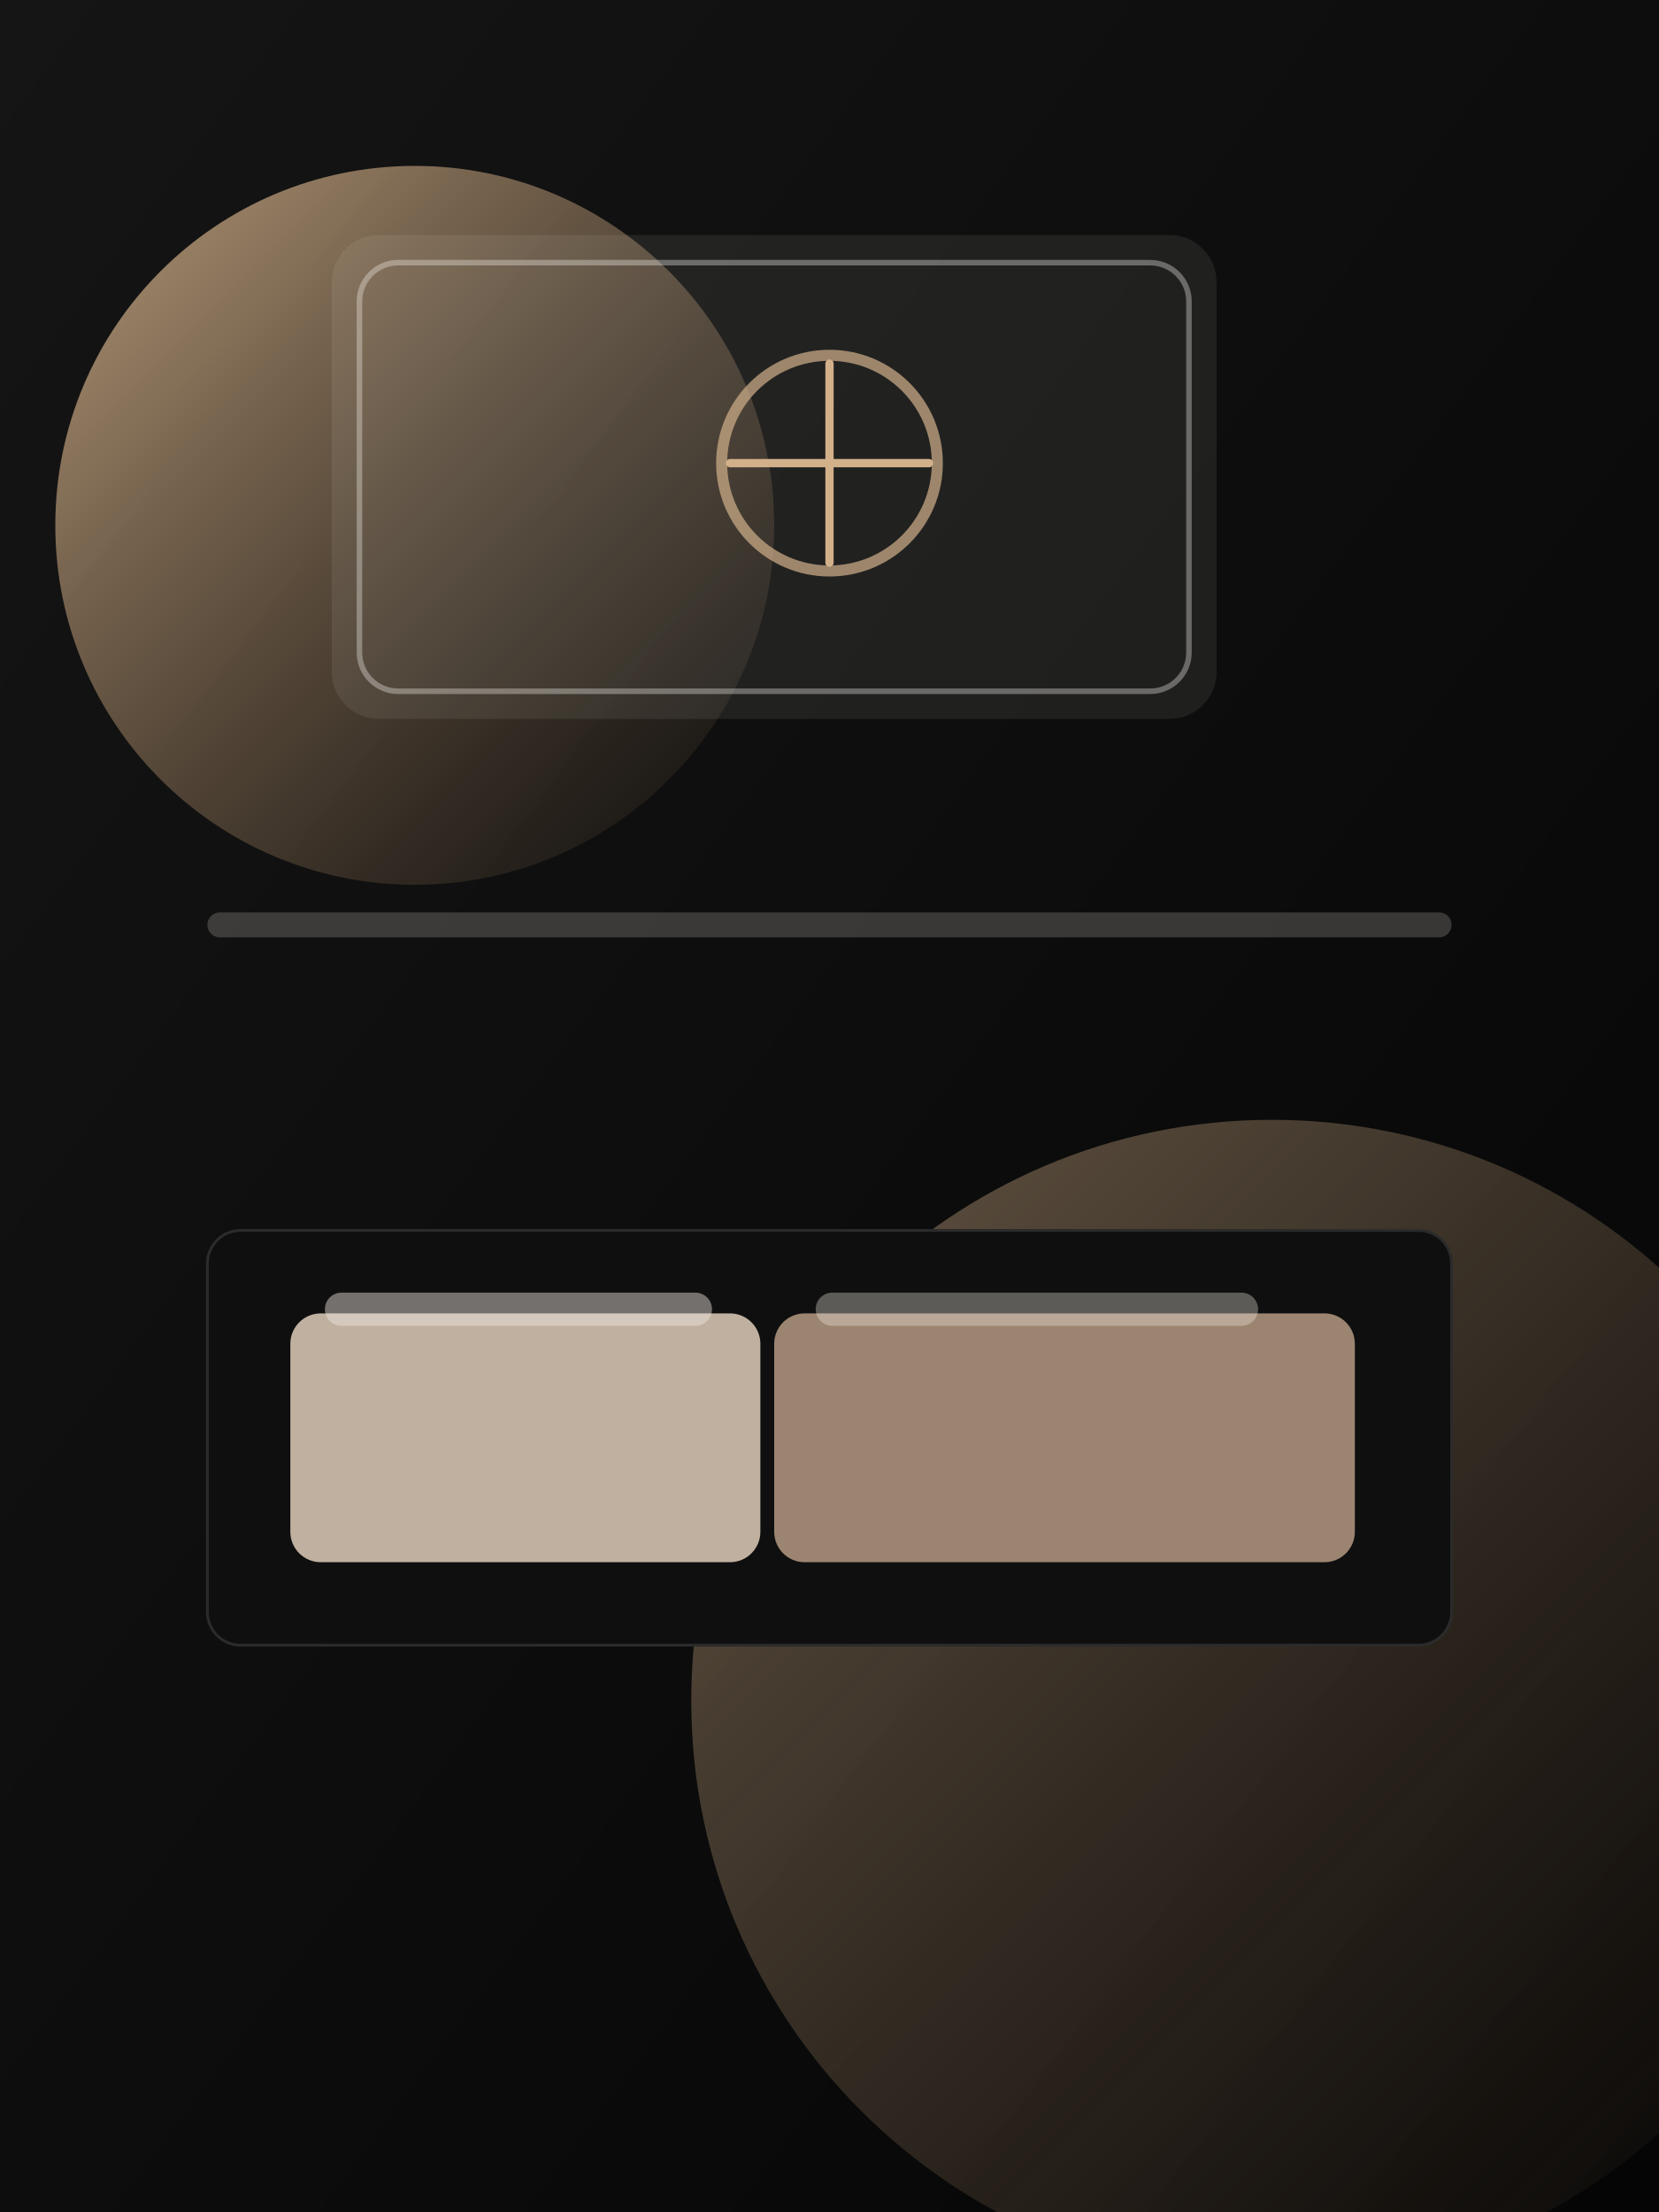
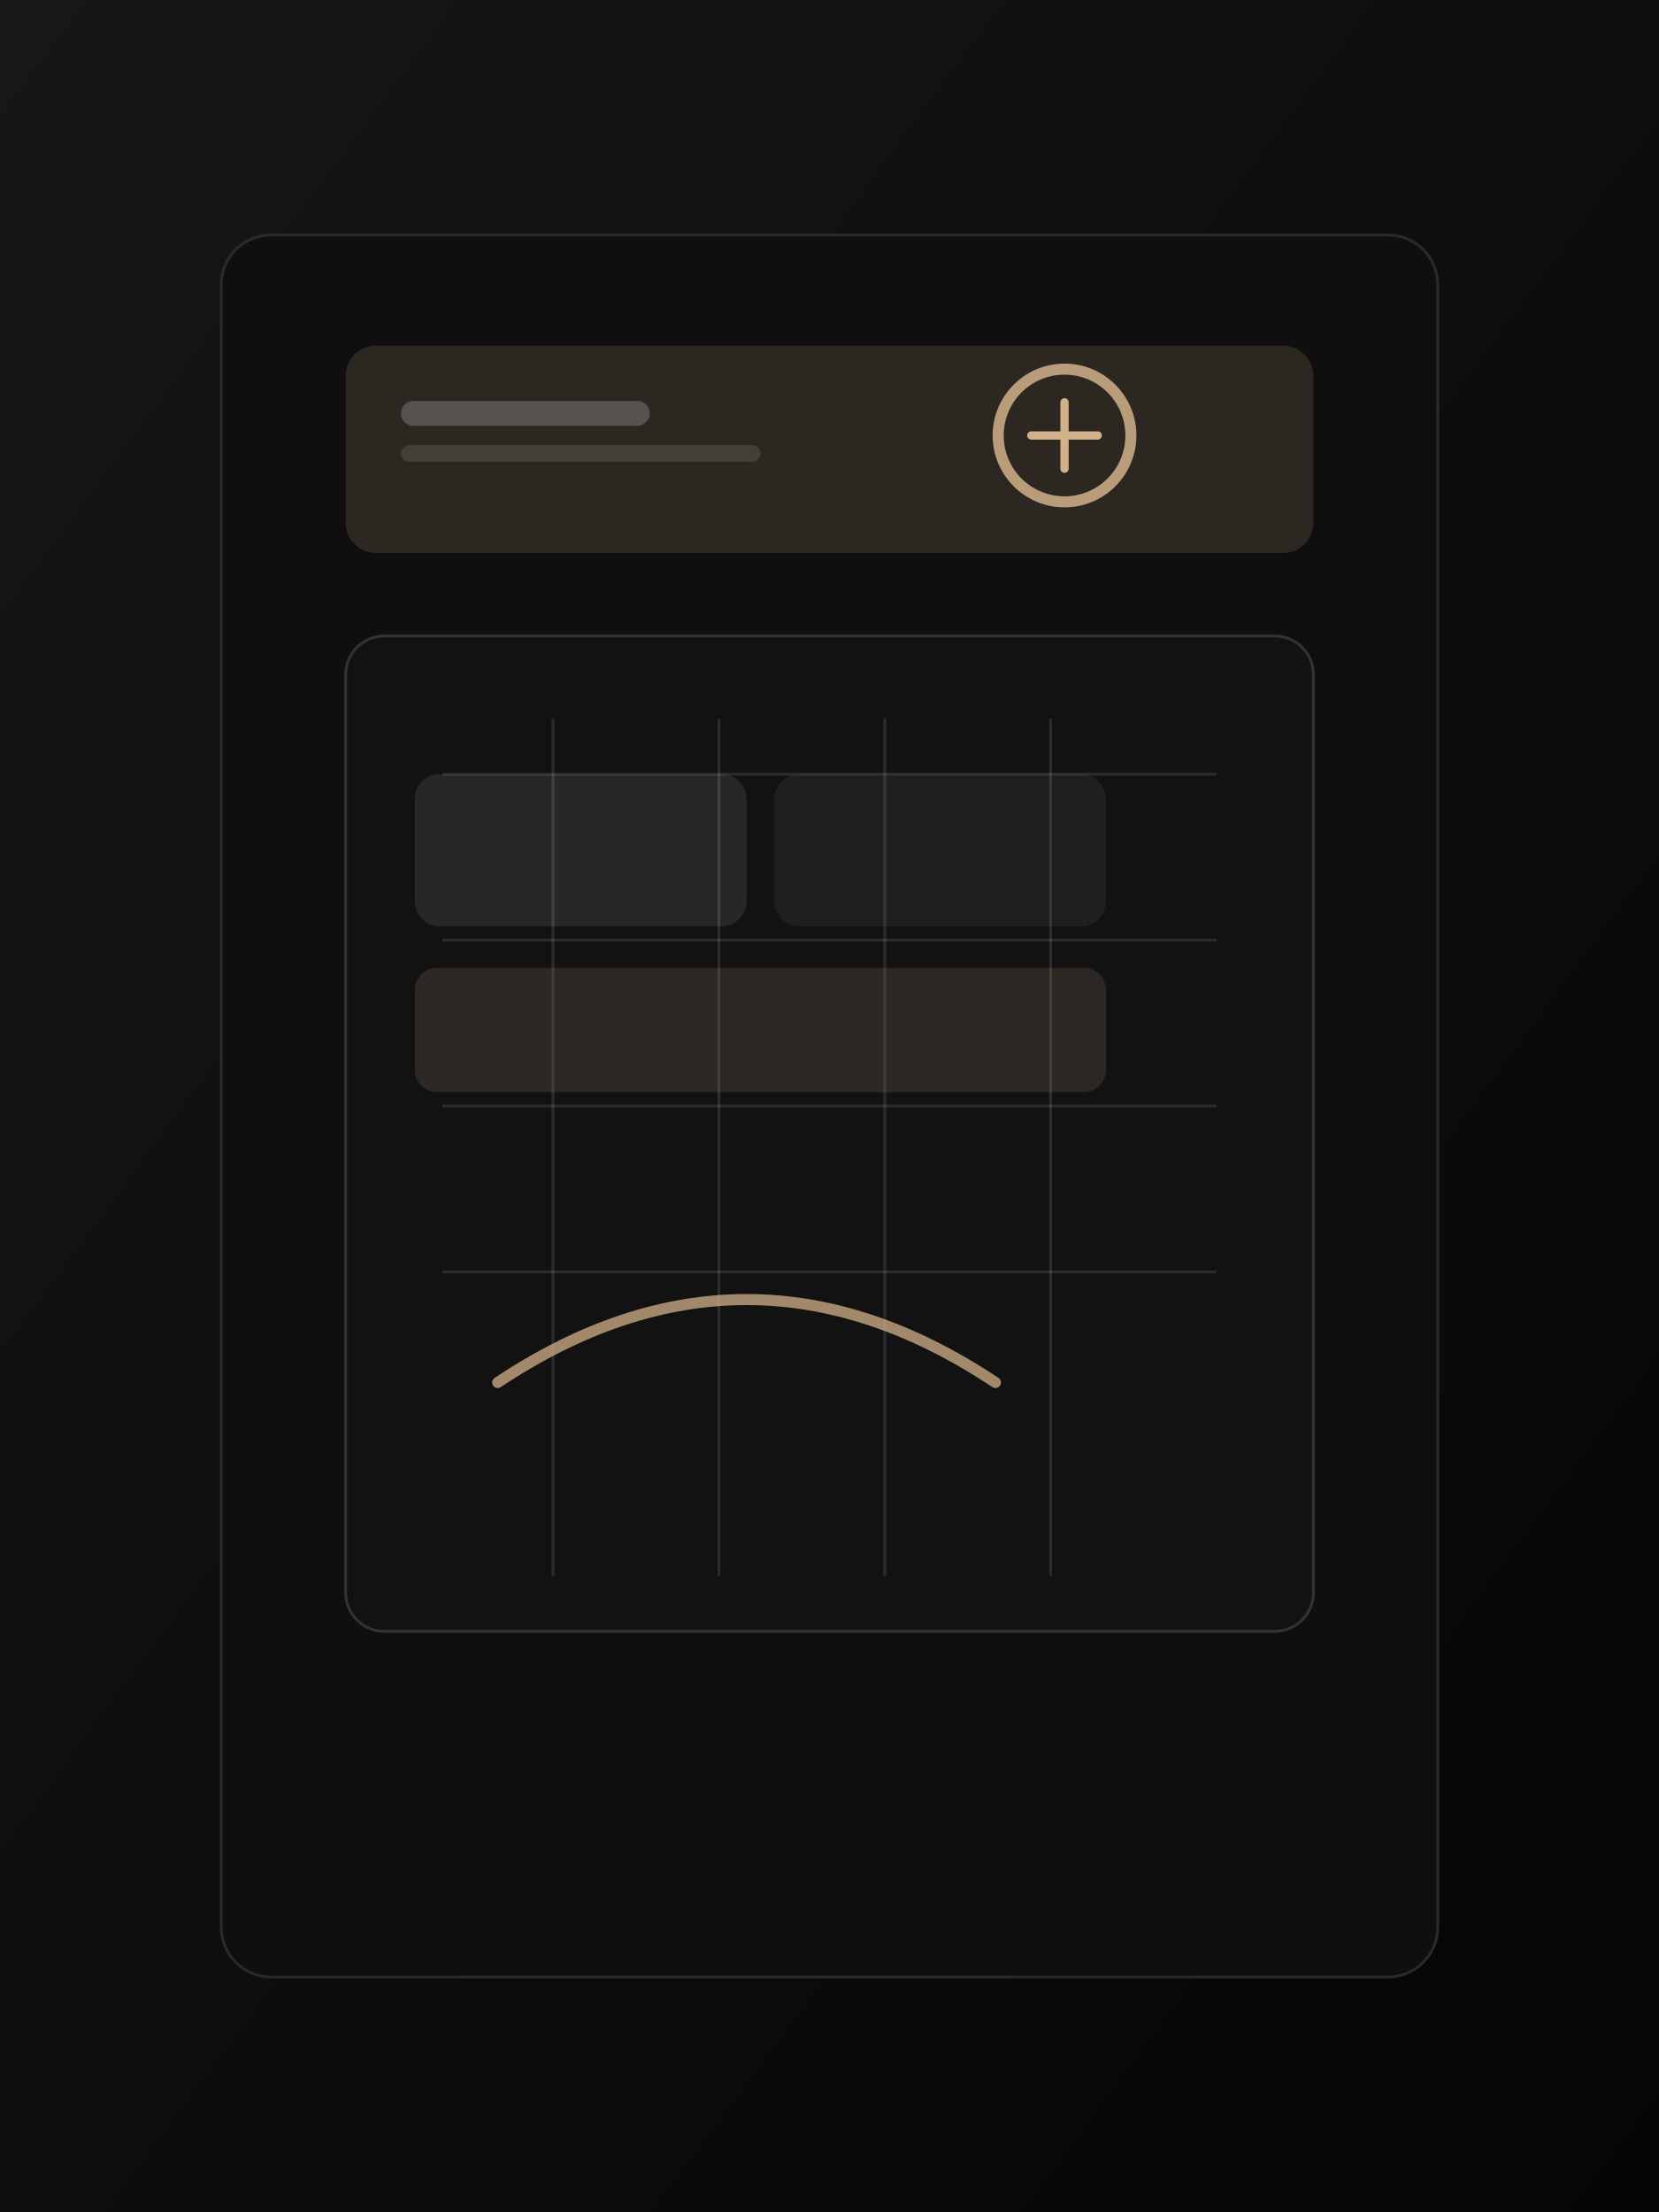
<svg xmlns="http://www.w3.org/2000/svg" viewBox="0 0 1200 1600">
  <defs>
    <linearGradient id="bg" x1="0" x2="1" y1="0" y2="1">
-       <stop offset="0%" stop-color="#151515" />
+       <stop offset="0%" stop-color="#171717" />
      <stop offset="100%" stop-color="#050505" />
-     </linearGradient>
-     <linearGradient id="glow" x1="0" x2="1" y1="0" y2="1">
-       <stop offset="0%" stop-color="#d1b08a" stop-opacity="0.85" />
-       <stop offset="100%" stop-color="#8a6b4c" stop-opacity="0" />
    </linearGradient>
  </defs>
  <rect width="1200" height="1600" fill="url(#bg)" />
-   <circle cx="300" cy="380" r="260" fill="url(#glow)" />
-   <circle cx="920" cy="1230" r="420" fill="url(#glow)" opacity="0.55" />
-   <rect x="150" y="890" width="900" height="300" rx="24" fill="#0f0f0f" stroke="#2b2b2b" stroke-width="2" />
-   <rect x="210" y="950" width="340" height="180" rx="22" fill="#c8b8a7" opacity="0.95" />
-   <rect x="560" y="950" width="420" height="180" rx="22" fill="#b59a81" opacity="0.85" />
-   <rect x="235" y="935" width="280" height="24" rx="12" fill="#efe7df" opacity="0.45" />
-   <rect x="590" y="935" width="320" height="24" rx="12" fill="#efe7df" opacity="0.35" />
-   <rect x="150" y="660" width="900" height="18" rx="9" fill="#efe7df" opacity="0.2" />
-   <rect x="240" y="170" width="640" height="350" rx="34" fill="#f3efe9" opacity="0.08" />
-   <rect x="260" y="190" width="600" height="310" rx="28" fill="none" stroke="#f7f3ee" stroke-opacity="0.35" stroke-width="4" />
-   <circle cx="600" cy="335" r="78" fill="none" stroke="#d1b08a" stroke-width="8" opacity="0.7" />
-   <path d="M528 335h144" stroke="#d1b08a" stroke-width="6" stroke-linecap="round" />
-   <path d="M600 263v144" stroke="#d1b08a" stroke-width="6" stroke-linecap="round" />
+   <rect x="160" y="170" width="880" height="1260" rx="36" fill="#0f0f0f" stroke="#2a2a2a" stroke-width="2" />
+   <rect x="250" y="250" width="700" height="150" rx="22" fill="#c7a57f" opacity="0.16" />
+   <rect x="290" y="290" width="180" height="18" rx="9" fill="#f3efe9" opacity="0.22" />
+   <rect x="290" y="322" width="260" height="12" rx="6" fill="#f3efe9" opacity="0.12" />
+   <circle cx="770" cy="315" r="48" fill="none" stroke="#d1b08a" stroke-width="8" opacity="0.85" />
+   <path d="M746 315h48M770 291v48" stroke="#d1b08a" stroke-width="6" stroke-linecap="round" />
+   <rect x="250" y="460" width="700" height="720" rx="28" fill="#121212" stroke="#333" stroke-width="2" />
+   <g fill="none" stroke="#f3efe9" stroke-opacity="0.12" stroke-width="2">
+     <path d="M320 560h560M320 680h560M320 800h560M320 920h560" />
+     <path d="M400 520v620M520 520v620M640 520v620M760 520v620" />
+   </g>
+   <rect x="300" y="560" width="240" height="110" rx="18" fill="#f3efe9" opacity="0.1" />
+   <rect x="560" y="560" width="240" height="110" rx="18" fill="#f3efe9" opacity="0.06" />
+   <rect x="300" y="700" width="500" height="90" rx="16" fill="#d1b08a" opacity="0.14" />
+   <path d="M360 1000c120-80 240-80 360 0" fill="none" stroke="#d1b08a" stroke-width="8" stroke-linecap="round" opacity="0.75" />
</svg>
